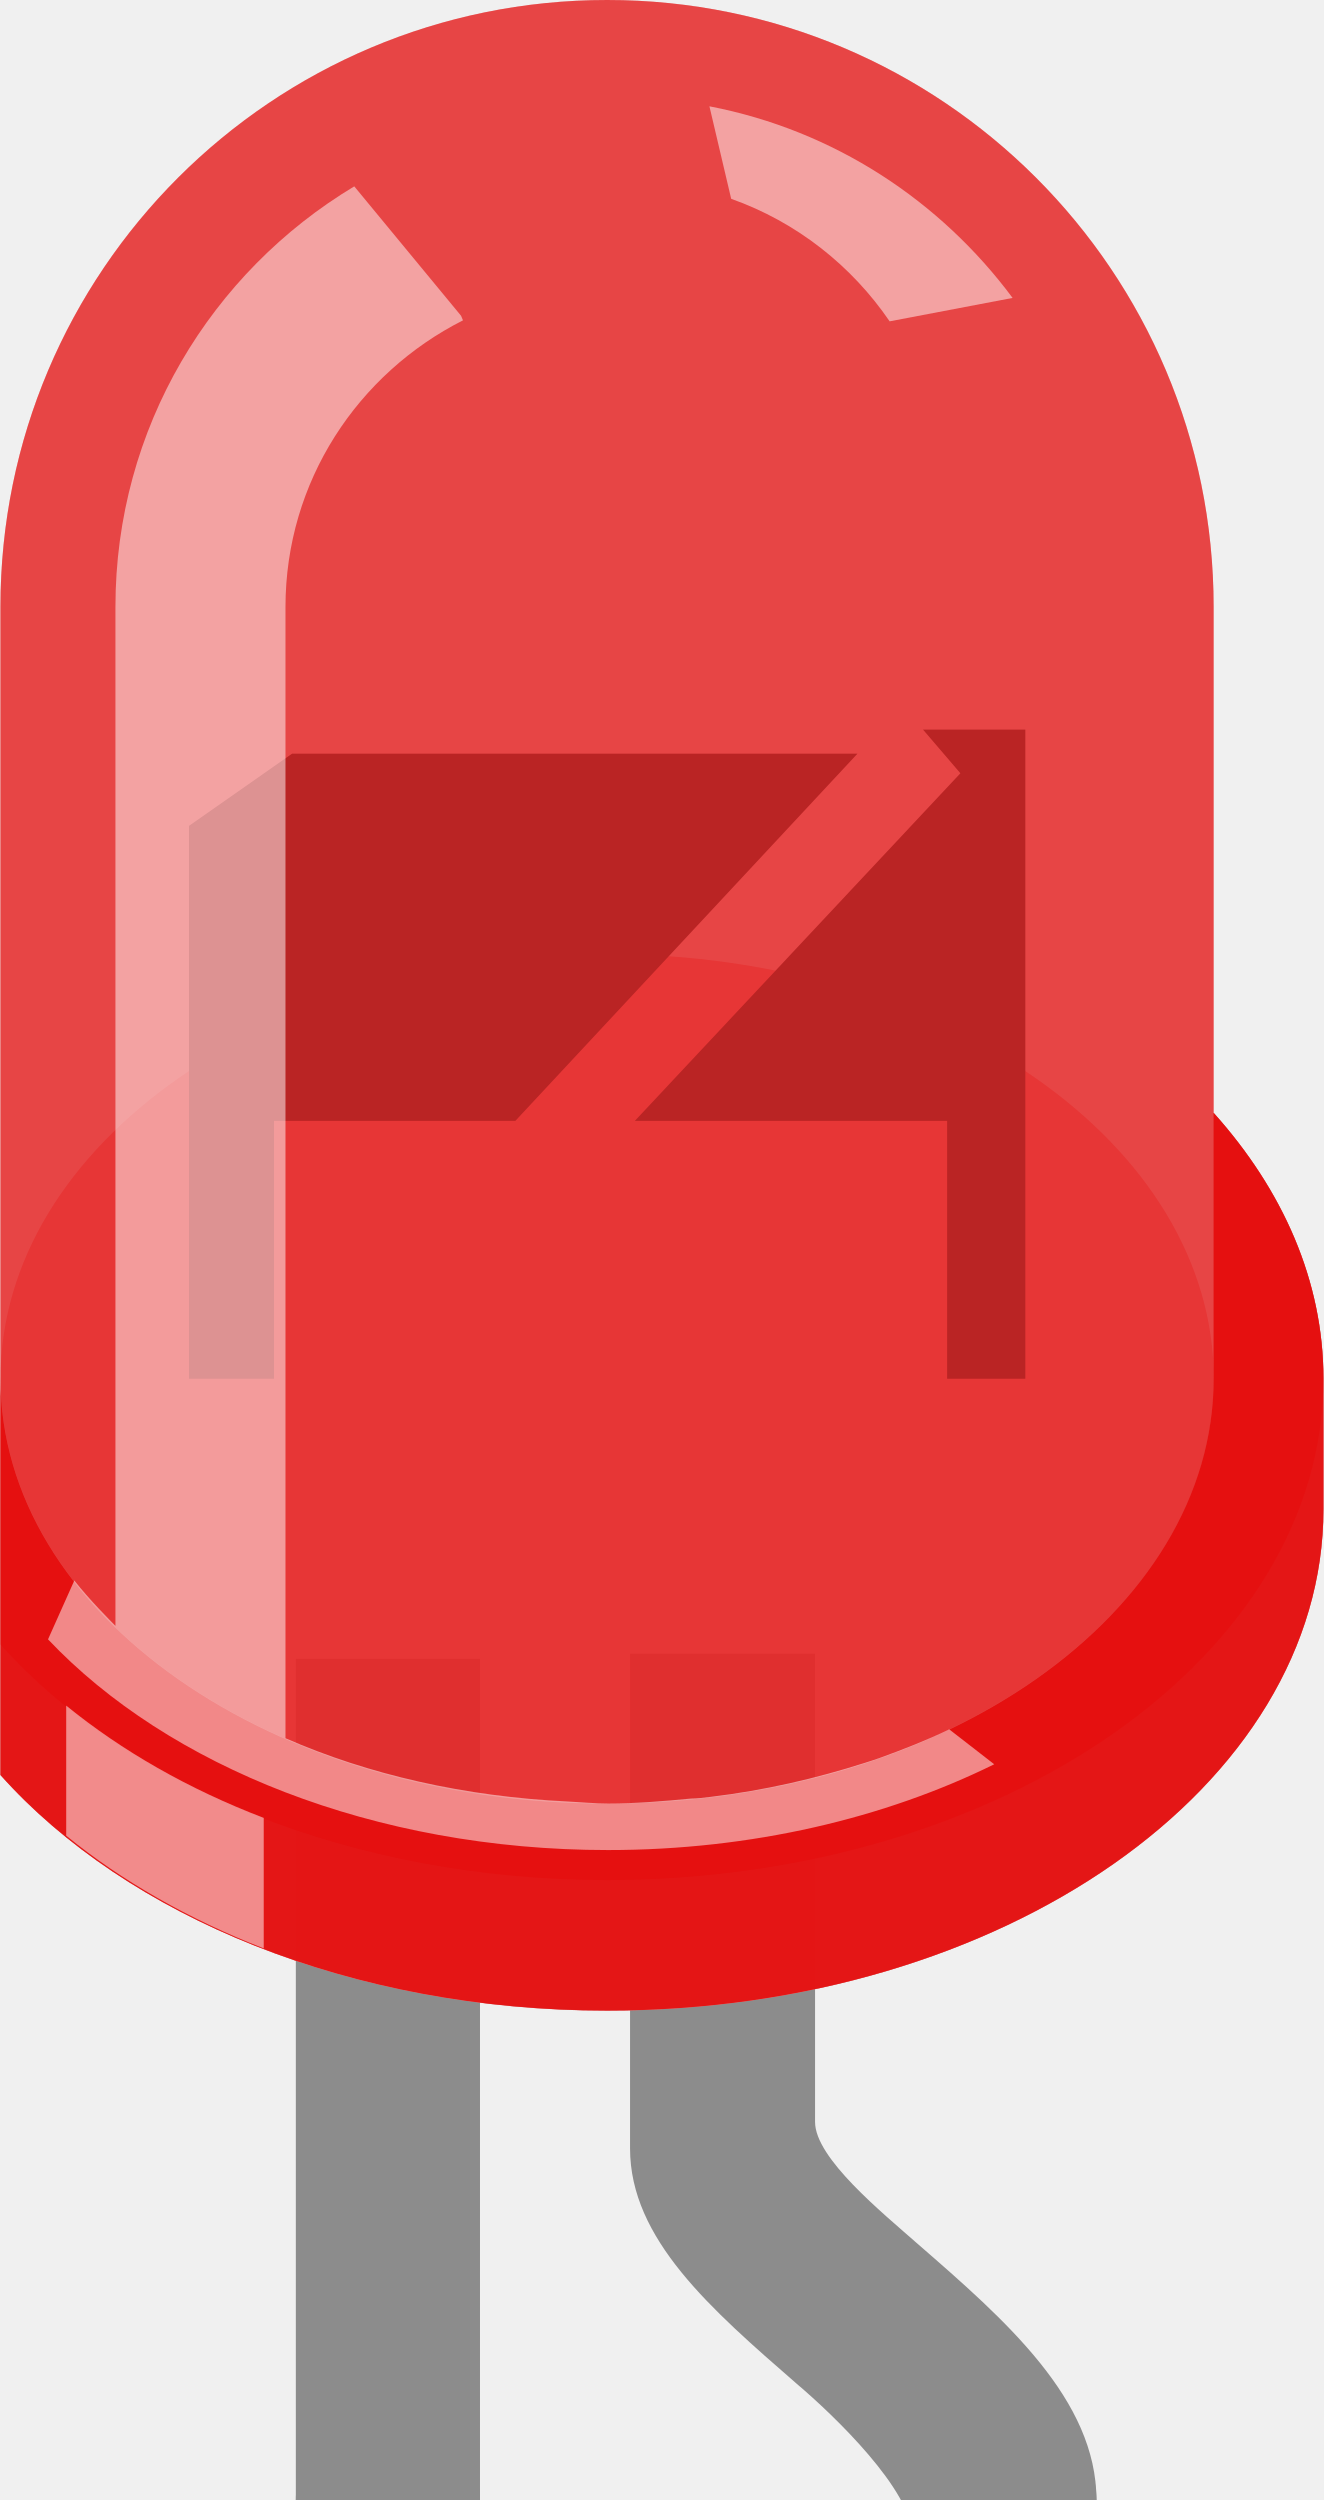
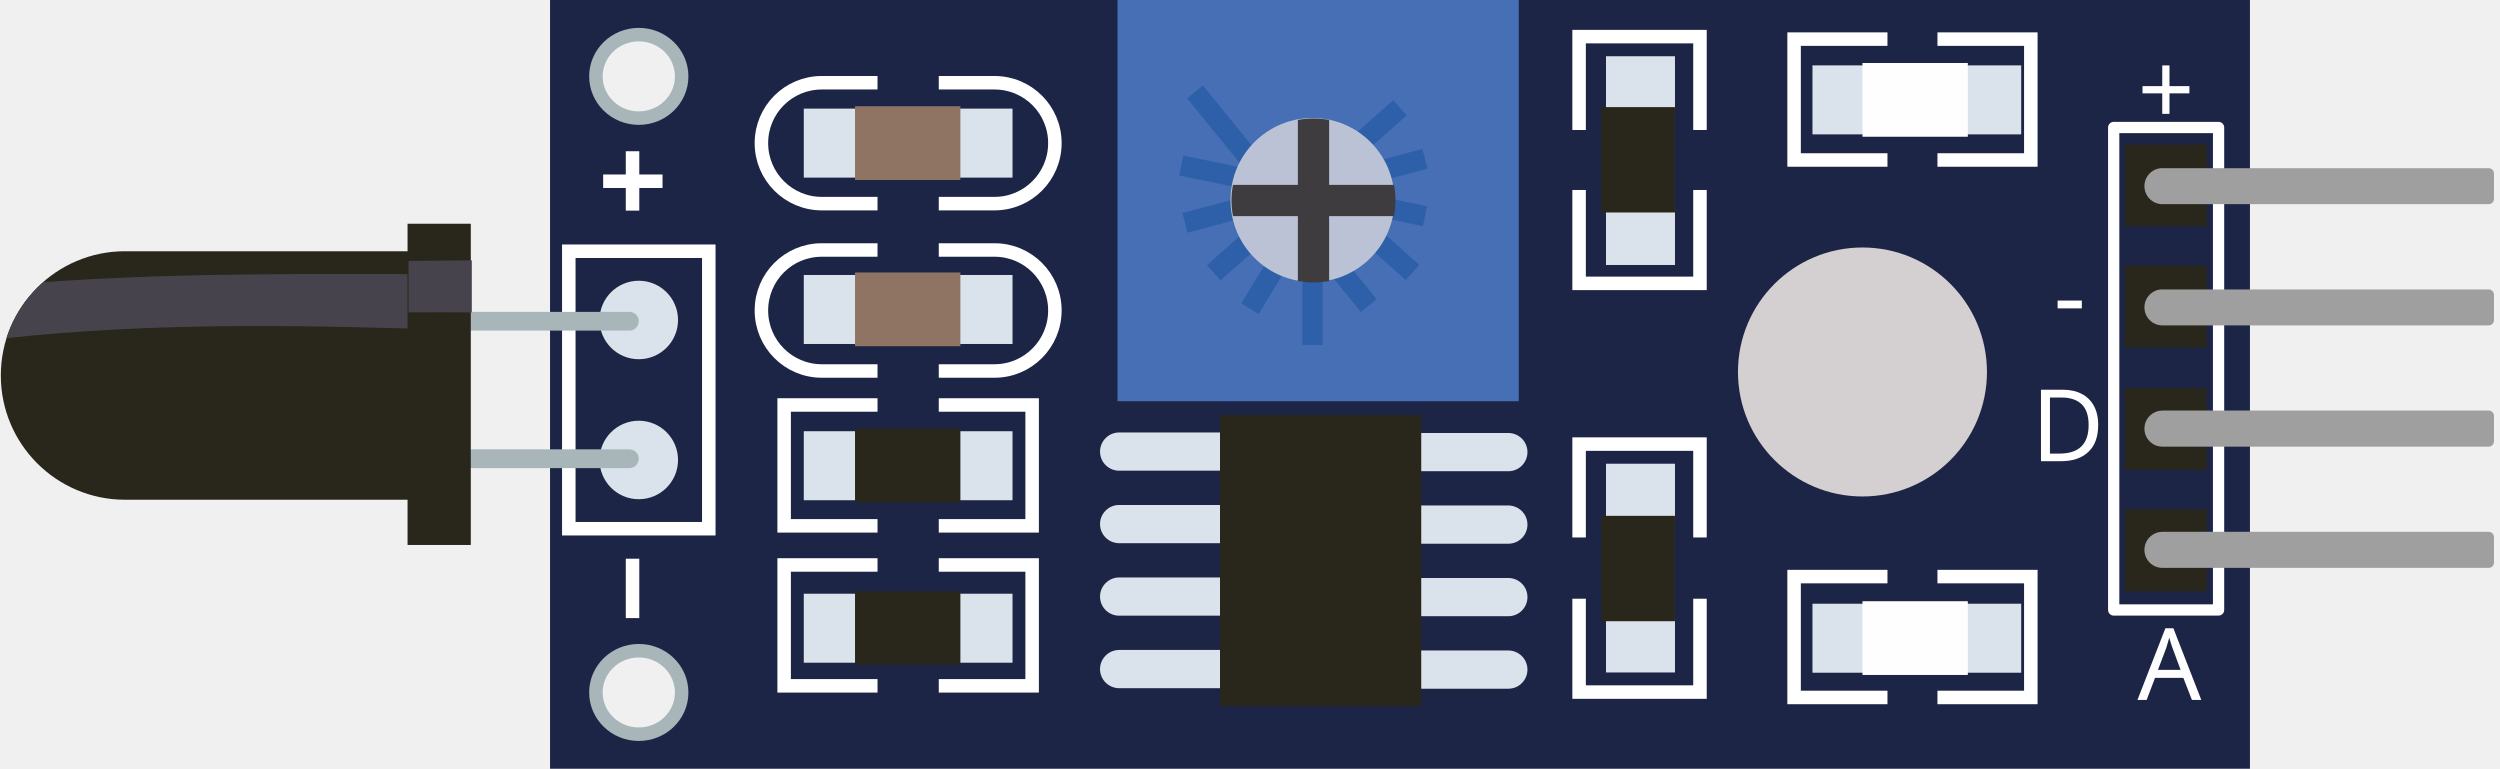
- <svg xmlns="http://www.w3.org/2000/svg" version="1.1" id="Layer_1" x="0px" y="0px" width="0.215in" height="0.406in" viewBox="0 0 21.467 40.565">
-   <g id="breadboard">
-     <rect id="connector0pin" x="4.793" y="35.307" fill="none" width="2.989" height="1" />
-     <rect id="connector1pin" x="14.793" y="35.307" fill="none" width="2.992" height="1" />
-     <line id="connector0leg" stroke-linecap="round" x1="6.287" y1="40.565" x2="6.287" y2="74.754" stroke="#8C8C8C" fill="none" stroke-width="2.988" />
-     <line id="connector1leg" stroke-linecap="round" x1="16.29" y1="40.565" x2="16.29" y2="74.754" stroke="#8C8C8C" fill="none" stroke-width="2.988" />
-     <rect x="4.793" y="26.916" fill="#8C8C8C" width="2.988" height="13.649" />
-     <path fill="#8C8C8C" d="M17.784,40.565c0-1.63-1.479-2.92-2.9-4.155c-0.578-0.51-1.666-1.391-1.666-1.979v-7.598h-3.002v8.028   c0,1.47,1.316,2.609,2.703,3.817c0.617,0.522,1.873,1.736,1.873,2.458" />
-     <g id="g12">
-       <path id="color_path14" opacity="0.3" fill="#E60000" d="M19.685,18.057V9.845    C19.685,4.41,15.285,0,9.844,0C4.41,0,0,4.402,0,9.845v18.957c2.047,2.293,5.69,3.823,9.844,3.823    c6.416,0,11.623-3.636,11.623-8.138v-2.116C21.466,20.784,20.808,19.31,19.685,18.057z" />
-       <path id="path16" opacity="0.5" fill="#E6E6E6" d="M19.685,18.057V9.845    C19.685,4.41,15.285,0,9.844,0C4.41,0,0,4.402,0,9.845v18.957c2.047,2.293,5.69,3.823,9.844,3.823    c6.416,0,11.623-3.636,11.623-8.138v-2.116C21.466,20.784,20.808,19.31,19.685,18.057z" />
-       <path id="path18" opacity="0.9" fill="#D1D1D1" d="M19.685,18.057v4.313    c0,3.804-4.397,6.896-9.841,6.896C4.41,29.266,0,26.184,0,22.37v4.313V28.8c2.047,2.294,5.69,3.823,9.844,3.823    c6.416,0,11.623-3.636,11.623-8.137V22.37C21.466,20.784,20.808,19.31,19.685,18.057z" />
-       <path id="color_path20" opacity="0.7" fill="#E60000" d="M19.685,18.057v4.313    c0,3.804-4.397,6.896-9.841,6.896C4.41,29.266,0,26.184,0,22.37v4.313V28.8c2.047,2.294,5.69,3.823,9.844,3.823    c6.416,0,11.623-3.636,11.623-8.137V22.37C21.466,20.784,20.808,19.31,19.685,18.057z" />
-       <path id="color_path22" opacity="0.25" fill="#E60000" d="M19.685,18.057v4.313c0,3.804-4.397,6.896-9.841,6.896    C4.41,29.266,0,26.184,0,22.37v4.313c2.047,2.292,5.69,3.823,9.844,3.823c6.416,0,11.623-3.636,11.623-8.137    C21.466,20.784,20.808,19.31,19.685,18.057z" />
-       <ellipse id="ellipse24" opacity="0.25" fill="#E6E6E6" cx="9.844" cy="22.37" rx="9.843" ry="6.89" />
-       <ellipse id="color_ellipse26" opacity="0.25" fill="#E60000" cx="9.844" cy="22.37" rx="9.843" ry="6.89" />
-       <polygon id="polygon28" fill="#666666" points="3.06,13.4 3.06,22.371 4.439,22.371 4.439,18.187 8.355,18.187 13.906,12.229     4.732,12.229 " />
-       <polygon id="polygon30" fill="#666666" points="14.97,11.839 15.576,12.547 10.294,18.187 15.361,18.187 15.361,22.371     16.63,22.371 16.63,11.839 " />
-       <path id="color_path32" opacity="0.65" fill="#E60000" d="M19.685,18.057V9.845    C19.685,4.41,15.285,0,9.844,0C4.41,0,0,4.402,0,9.845v18.957c2.047,2.293,5.69,3.823,9.844,3.823    c6.416,0,11.623-3.636,11.623-8.138v-2.116C21.466,20.784,20.808,19.31,19.685,18.057z" />
-       <path id="path34" opacity="0.5" fill="#FFFFFF" d="M14.428,5.214l1.995-0.38    c-1.169-1.572-2.892-2.719-4.919-3.109l0.353,1.501C12.918,3.602,13.811,4.31,14.428,5.214z" />
-       <path id="path36" opacity="0.5" fill="#FFFFFF" d="M1.067,27.675v2.111    c0.901,0.735,1.991,1.356,3.205,1.829v-2.118C3.052,29.03,1.971,28.411,1.067,27.675z" />
-       <path id="path38" opacity="0.5" fill="#FFFFFF" d="M15.379,28.069    c-0.355,0.17-0.736,0.319-1.119,0.458c-0.081,0.027-0.163,0.056-0.247,0.081c-0.783,0.249-1.613,0.443-2.493,0.548    c-0.104,0.013-0.21,0.026-0.312,0.027c-0.445,0.042-0.894,0.081-1.348,0.081c-0.206,0-0.427-0.021-0.655-0.033    c-1.667-0.079-3.237-0.437-4.58-1.027V16.552V9.85c0-2.043,1.178-3.791,2.88-4.652L7.474,5.124l-1.733-2.1    c-2.319,1.393-3.875,3.92-3.875,6.822v16.535c-0.069-0.069-0.428-0.429-0.667-0.736l-0.427,0.955    c1.946,2.058,5.29,3.419,9.087,3.419c2.333,0,4.496-0.519,6.266-1.392l-0.732-0.568C15.379,28.069,15.379,28.069,15.379,28.069z" />
+ <svg xmlns="http://www.w3.org/2000/svg" width="52.904mm" height="16.267mm" version="1.1" viewBox="0 0 200 61.5">
+   <path d="m180 1.49e-7h-136v61.5h136zm-129 52c1.9 0 3.44 1.5 3.44 3.34s-1.54 3.34-3.44 3.34-3.44-1.5-3.44-3.34 1.54-3.34 3.44-3.34zm98.3-29.8c4.17 0 7.55 3.38 7.55 7.55 0 4.17-3.38 7.55-7.55 7.55s-7.55-3.38-7.55-7.55c0-4.17 3.38-7.55 7.55-7.55zm-98.3-19.4c1.9 0 3.44 1.5 3.44 3.34 0 1.84-1.54 3.34-3.44 3.34s-3.44-1.5-3.44-3.34c0-1.84 1.54-3.34 3.44-3.34z" fill="#1c2546" />
+   <rect x="45.5" y="20.1" width="11.2" height="22.2" fill="none" stroke="#fff" stroke-width="1.08px" />
+   <circle cx="51.1" cy="25.6" r="3.14" fill="#dae3eb" />
+   <circle cx="51.1" cy="36.8" r="3.14" fill="#dae3eb" />
+   <path d="m51.1 25.7c0-0.199-0.079-0.39-0.219-0.53-0.141-0.141-0.332-0.22-0.53-0.22h-13.2v1.5h13.2c0.198 0 0.389-0.079 0.53-0.219 0.14-0.141 0.219-0.332 0.219-0.53z" fill="#a8b6ba" />
+   <path d="m51.1 36.7c0-0.198-0.079-0.389-0.219-0.53-0.141-0.14-0.332-0.219-0.53-0.219h-13.2v1.5h13.2c0.198 0 0.389-0.079 0.53-0.22 0.14-0.14 0.219-0.331 0.219-0.53z" fill="#a8b6ba" />
+   <path d="m35.2 20.1h-25.2c-5.49 0-9.94 4.45-9.94 9.94v1e-3c0 5.49 4.45 9.94 9.94 9.94h25.2z" fill="#29261c" />
+   <clipPath id="c">
+     <path d="m35.18 20.14h-25.2c-5.49 0-9.94 4.45-9.94 9.94v1e-3c0 5.49 4.45 9.94 9.94 9.94h25.2z" />
+   </clipPath>
+   <g clip-path="url(#c)">
+     <path d="m37.68 21.94c-12.6 0-25.1-0.227-37.7 0.917-0.196 0.018 0 4.25 0 4.25 12.8-1.41 25-1.08 37.7-0.669z" fill="#47434d" />
+   </g>
+   <rect x="32.6" y="17.9" width="5.06" height="25.7" fill="#29261c" />
+   <clipPath id="b">
+     <rect x="32.68" y="17.94" width="5.06" height="25.7" />
+   </clipPath>
+   <g clip-path="url(#b)">
+     <path d="m51.98 20.84c-12.6 0-25.1-0.228-37.7 0.916-0.195 0.018 0 4.25 0 4.25 12.8-1.41 25-1.08 37.7-0.669z" fill="#47434d" />
+   </g>
+   <g fill="none" stroke-width="1.08px">
+     <g stroke="#fff">
+       <path d="m70.2 32.4h-7.47v9.67h7.47" />
+       <path d="m136 10.4v-7.47h-9.67v7.47" />
+       <path d="m155 12.8h7.47v-9.67h-7.47" />
+       <path d="m155 55.8h7.47v-9.67h-7.47" />
+       <path d="m136 43v-7.47h-9.67v7.47" />
+       <path d="m70.2 45.2h-7.47v9.67h7.47" />
+       <path d="m75.1 32.4h7.47v9.67h-7.47" />
+       <path d="m136 15.2v7.47h-9.67v-7.47" />
+       <path d="m151 12.8h-7.47v-9.67h7.47" />
+       <path d="m151 55.8h-7.47v-9.67h7.47" />
+       <path d="m136 47.9v7.47h-9.67v-7.47" />
+       <path d="m75.1 45.2h7.47v9.67h-7.47" />
+       <path d="m75.1 20h4.46c2.67 0 4.83 2.16 4.83 4.84v1e-3c0 2.67-2.16 4.84-4.83 4.84h-4.46" />
+       <path d="m75.1 6.62h4.46c2.67 0 4.83 2.16 4.83 4.83v1e-3c0 2.67-2.16 4.84-4.83 4.84h-4.46" />
+       <path d="m70.2 20h-4.46c-2.67 0-4.83 2.16-4.83 4.84v1e-3c0 2.67 2.16 4.84 4.83 4.84h4.46" />
+       <path d="m70.2 6.62h-4.46c-2.67 0-4.83 2.16-4.83 4.83v1e-3c0 2.67 2.16 4.84 4.83 4.84h4.46" />
+     </g>
+     <ellipse cx="51.1" cy="6.11" rx="3.43" ry="3.34" stroke="#a8b6ba" />
+     <ellipse cx="51.1" cy="55.4" rx="3.43" ry="3.34" stroke="#a8b6ba" />
+     <g stroke="#fff">
+       <path d="m50.6 44.7v4.75" />
+       <path d="m50.6 12.1v4.75" />
+       <path d="m53 14.5h-4.75" />
    </g>
  </g>
+   <g fill="#dae3eb">
+     <rect x="64.3" y="8.69" width="16.7" height="5.52" />
+     <rect x="64.3" y="22" width="16.7" height="5.52" />
+     <rect x="64.3" y="34.5" width="16.7" height="5.52" />
+   </g>
+   <rect x="68.4" y="34.3" width="8.43" height="5.9" fill="#29261c" />
+   <path d="m134 21.2v-16.7h-5.52v16.7z" fill="#dae3eb" />
+   <path d="m134 17v-8.43h-5.9v8.43z" fill="#29261c" />
+   <rect x="145" y="5.23" width="16.7" height="5.52" fill="#dae3eb" />
+   <rect x="149" y="5.04" width="8.43" height="5.9" fill="#fffefe" />
+   <filter id="ledFilter" x="-0.8" y="-0.8" height="5.2" width="5.8">
+     <feGaussianBlur stdDeviation="2" />
+   </filter>
+         false
+         <rect x="145" y="48.3" width="16.7" height="5.52" fill="#dae3eb" />
+   <rect x="149" y="48.1" width="8.43" height="5.9" fill="#fffefe" />
+         false
+ 
+         <path d="m134 53.8v-16.7h-5.52v16.7z" fill="#dae3eb" />
+   <path d="m134 49.7v-8.43h-5.9v8.43z" fill="#29261c" />
+   <rect x="64.3" y="47.5" width="16.7" height="5.52" fill="#dae3eb" />
+   <rect x="68.4" y="8.5" width="8.43" height="5.9" fill="#907463" />
+   <rect x="68.4" y="21.8" width="8.43" height="5.9" fill="#907463" />
+   <rect x="68.4" y="47.3" width="8.43" height="5.9" fill="#29261c" />
+   <g fill="#dae3eb">
+     <path d="m99.2 34.6h-9.67c-0.406 0-0.796 0.162-1.08 0.449-0.288 0.287-0.449 0.677-0.449 1.08v1e-3c0 0.406 0.161 0.796 0.449 1.08 0.287 0.287 0.677 0.448 1.08 0.448h9.67z" />
+     <path d="m99.2 40.4h-9.67c-0.406 0-0.796 0.162-1.08 0.449-0.288 0.287-0.449 0.677-0.449 1.08v1e-3c0 0.406 0.161 0.796 0.449 1.08 0.287 0.287 0.677 0.448 1.08 0.448h9.67z" />
+     <path d="m99.2 46.2h-9.67c-0.406 0-0.796 0.162-1.08 0.449-0.288 0.287-0.449 0.677-0.449 1.08v1e-3c0 0.406 0.161 0.796 0.449 1.08 0.287 0.287 0.677 0.448 1.08 0.448h9.67z" />
+     <path d="m99.2 52h-9.67c-0.406 0-0.796 0.162-1.08 0.449-0.288 0.287-0.449 0.677-0.449 1.08v1e-3c0 0.406 0.161 0.796 0.449 1.08 0.287 0.287 0.677 0.448 1.08 0.448h9.67z" />
+     <path d="m111 55.1h9.67c0.406 0 0.796-0.161 1.08-0.448 0.287-0.288 0.448-0.678 0.448-1.08v-1e-3c0-0.406-0.161-0.796-0.448-1.08-0.288-0.287-0.678-0.449-1.08-0.449h-9.67z" />
+     <path d="m111 49.3h9.67c0.406 0 0.796-0.161 1.08-0.448 0.287-0.288 0.448-0.678 0.448-1.08v-1e-3c0-0.406-0.161-0.796-0.448-1.08-0.288-0.287-0.678-0.449-1.08-0.449h-9.67z" />
+     <path d="m111 43.5h9.67c0.406 0 0.796-0.161 1.08-0.448 0.287-0.288 0.448-0.678 0.448-1.08v-1e-3c0-0.406-0.161-0.796-0.448-1.08-0.288-0.287-0.678-0.449-1.08-0.449h-9.67z" />
+     <path d="m111 37.7h9.67c0.406 0 0.796-0.161 1.08-0.448 0.287-0.288 0.448-0.678 0.448-1.08v-1e-3c0-0.406-0.161-0.796-0.448-1.08-0.288-0.287-0.678-0.449-1.08-0.449h-9.67z" />
+   </g>
+   <rect x="97.6" y="33.2" width="16.1" height="23.3" fill="#29261c" />
+   <rect x="89.4" width="32.1" height="32.1" fill="#466fb5" />
+   <g fill="none" stroke="#2e60aa" stroke-width="1.63px">
+     <path d="m95.6 7.35 13.9 17.1" />
+     <path d="m112 8.62-14.9 13.2" />
+     <path d="m114 12.7-19.2 5.13" />
+     <path d="m114 17.3-19.5-4.06" />
+     <path d="m113 21.8-5.14-4.58" />
+     <path d="m105 27.6v-9.83" />
+     <path d="m100 24.7 3.14-5.18" />
+   </g>
+   <circle cx="105" cy="16" r="6.56" fill="#bcc2d5" />
+   <clipPath id="a">
+     <circle cx="105.08" cy="16.04" r="6.56" />
+   </clipPath>
+   <g clip-path="url(#a)" fill="none" stroke="#3f3c40" stroke-width="2.5px">
+     <path d="m105.08 6.74v18.6" />
+     <path d="m115.08 16.04h-18.6" />
+   </g>
+   <path d="m149 19.8c5.5 0 9.96 4.46 9.96 9.96s-4.46 9.96-9.96 9.96-9.96-4.46-9.96-9.96 4.46-9.96 9.96-9.96zm0 2.4c4.17 0 7.55 3.38 7.55 7.55 0 4.17-3.38 7.55-7.55 7.55s-7.55-3.38-7.55-7.55c0-4.17 3.38-7.55 7.55-7.55z" fill="#d4d0d1" />
+   <path d="m169.1 10.2v38.6h8.39v-38.6z" fill="#1c2546" stroke="#fff" stroke-linejoin="round" stroke-width=".9px" />
+   <g fill="#29261c">
+     <path d="m170 40.75v6.55h6.55v-6.55z" />
+     <path d="m170 31.05v6.55h6.55v-6.55z" />
+     <path d="m170 21.25v6.55h6.55v-6.55z" />
+     <path d="m170 11.55v6.55h6.55v-6.55z" />
+   </g>
+   <g fill="#9f9f9f">
+     <path d="m173 42.55c-0.382 0-0.748 0.152-1.02 0.422-0.271 0.271-0.422 0.637-0.422 1.02s0.151 0.749 0.422 1.02c0.27 0.27 0.636 0.422 1.02 0.422h26.1c0.234 0 0.423-0.19 0.423-0.423v-2.04c0-0.234-0.189-0.424-0.423-0.424h-26.1z" />
+     <path d="m173 32.85c-0.382 0-0.748 0.152-1.02 0.422-0.271 0.271-0.422 0.637-0.422 1.02s0.151 0.749 0.422 1.02c0.27 0.27 0.636 0.422 1.02 0.422h26.1c0.234 0 0.423-0.19 0.423-0.423v-2.04c0-0.234-0.189-0.424-0.423-0.424h-26.1z" />
+     <path d="m173 23.15c-0.382 0-0.748 0.152-1.02 0.422-0.271 0.27-0.422 0.637-0.422 1.02s0.151 0.749 0.422 1.02c0.27 0.27 0.636 0.422 1.02 0.422h26.1c0.234 0 0.423-0.19 0.423-0.424v-2.03c0-0.234-0.189-0.424-0.423-0.424h-26.1z" />
+     <path d="m173 13.45c-0.382 0-0.748 0.152-1.02 0.422-0.271 0.27-0.422 0.637-0.422 1.02s0.151 0.749 0.422 1.02c0.27 0.27 0.636 0.422 1.02 0.422h26.1c0.234 0 0.423-0.19 0.423-0.424v-2.03c0-0.234-0.189-0.424-0.423-0.424h-26.1z" />
+   </g>
+   <text fill="#fffefe" font-family="sans-serif" font-size="8px">
+     <tspan x="171" y="10">+</tspan>
+     <tspan x="164.3" y="26.5">-</tspan>
+     <tspan x="162.5" y="36.9">D</tspan>
+     <tspan x="171" y="56">A</tspan>
+   </text>
</svg>
